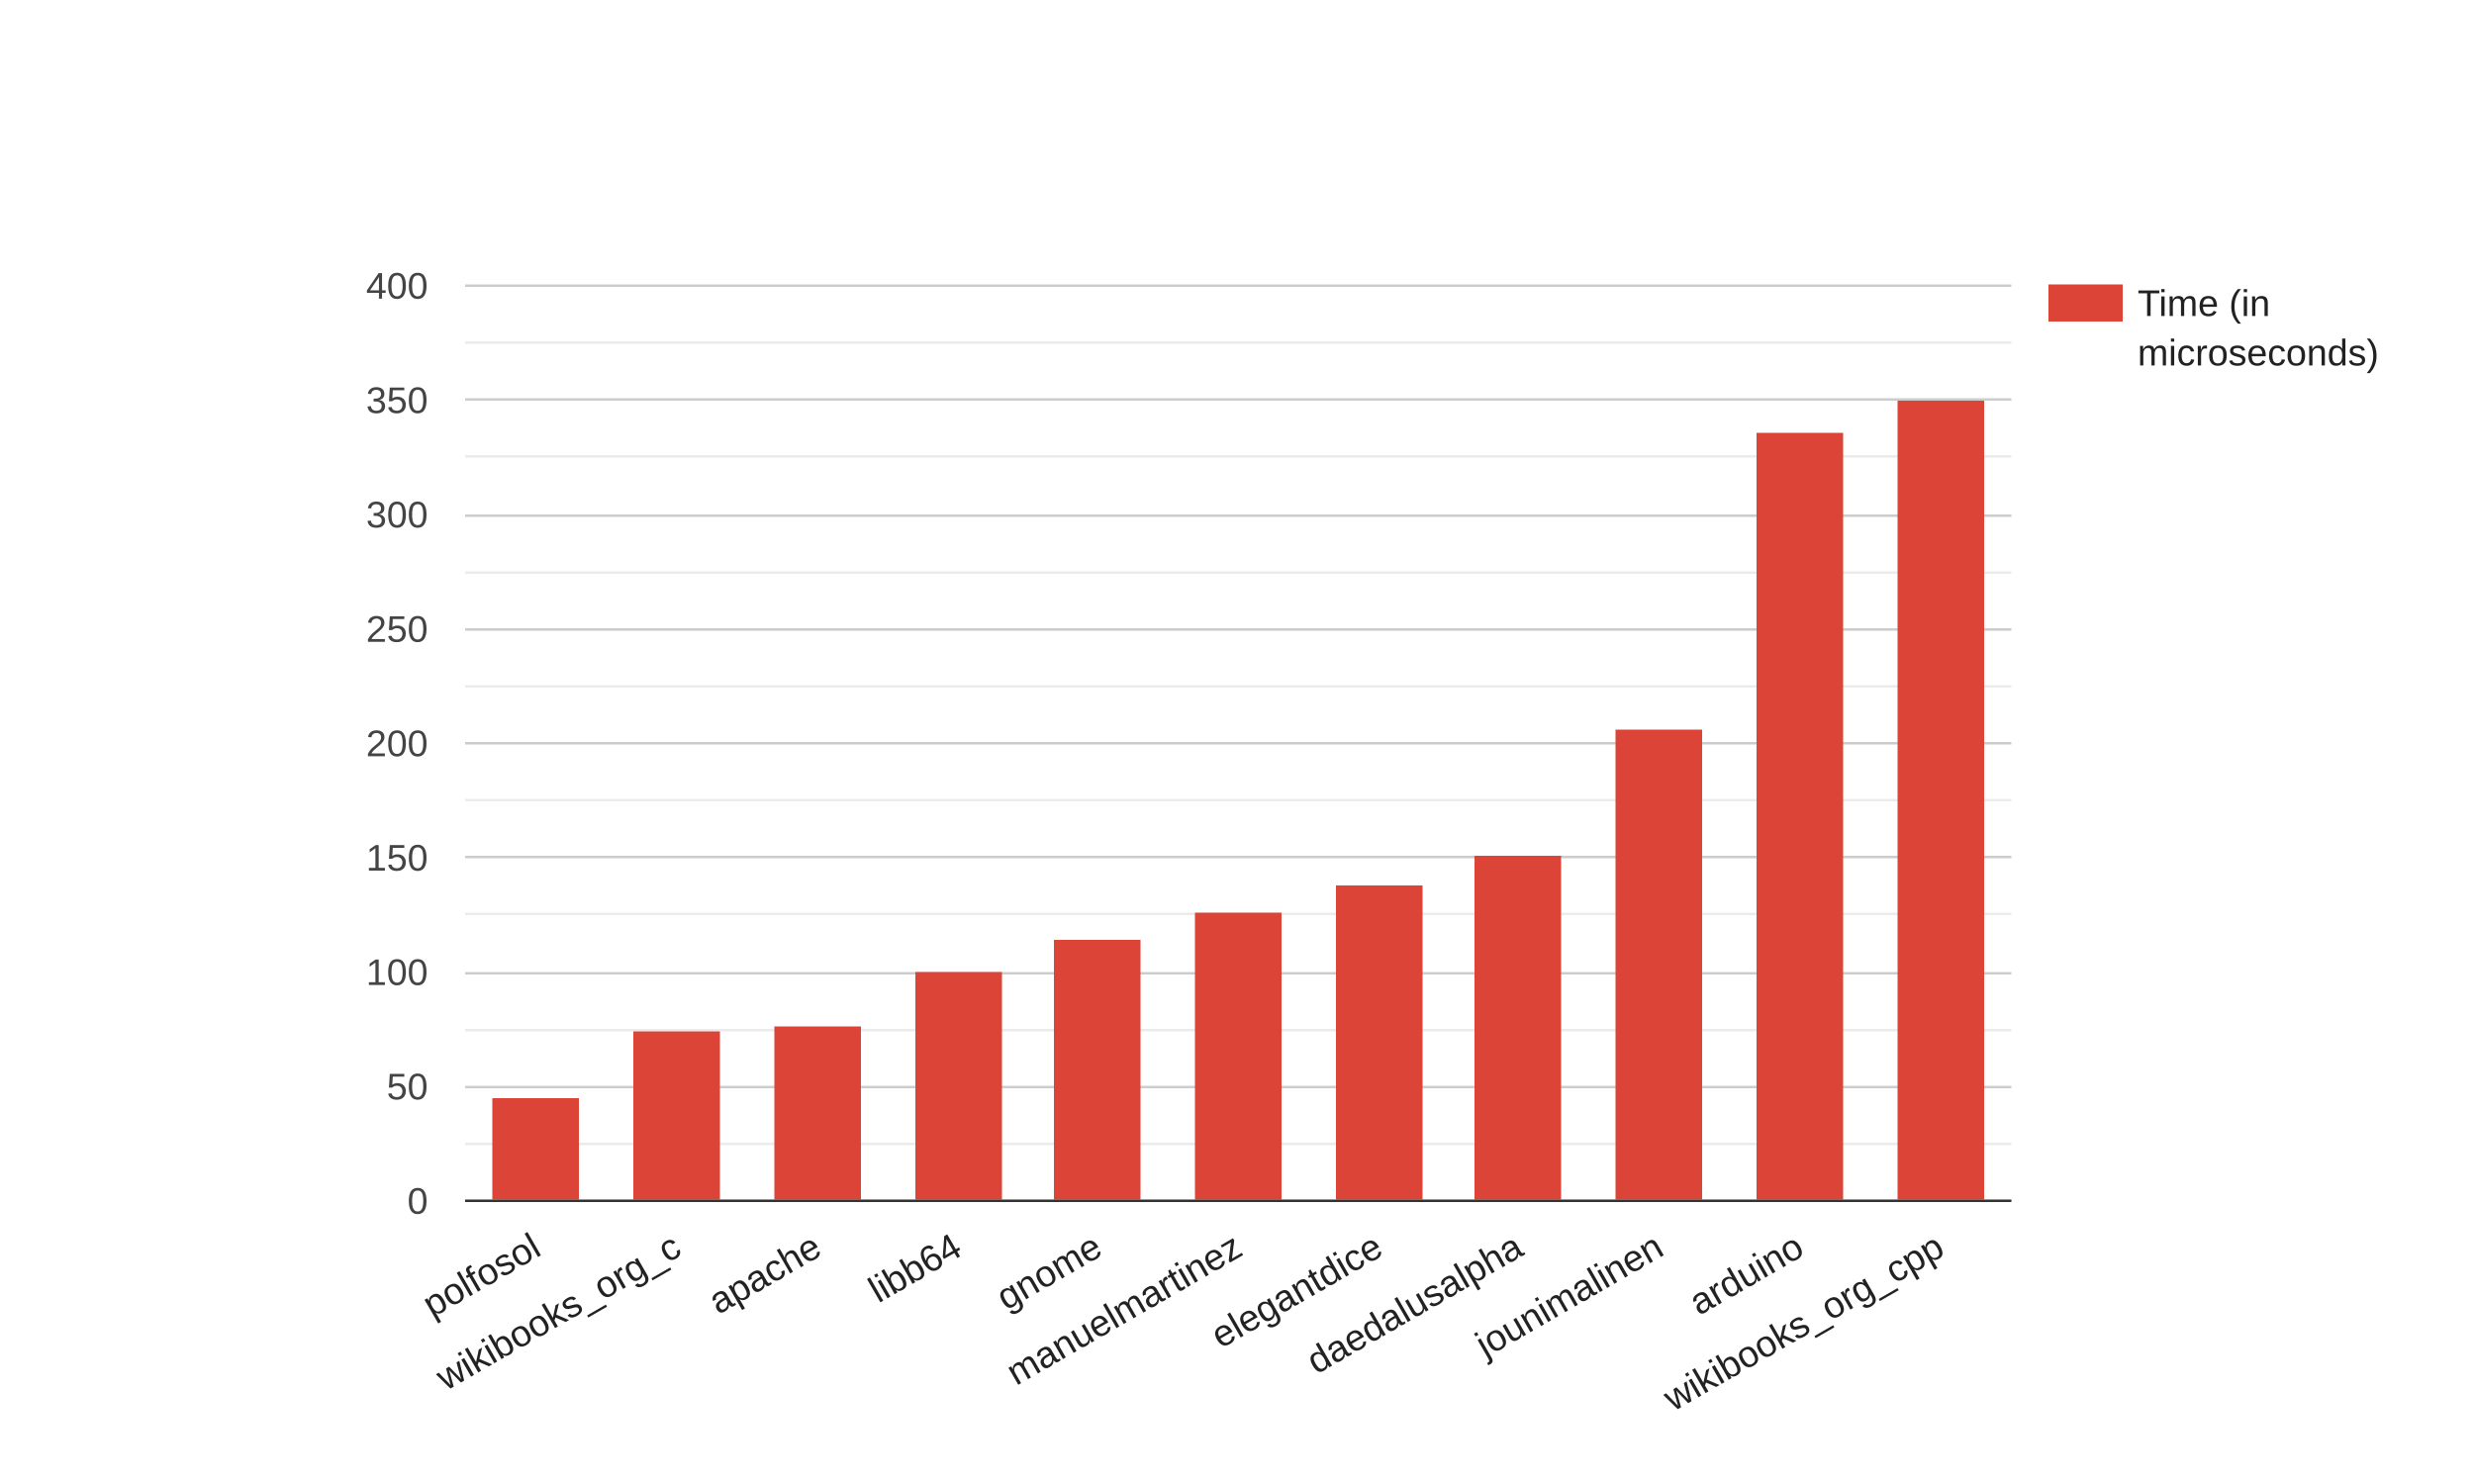
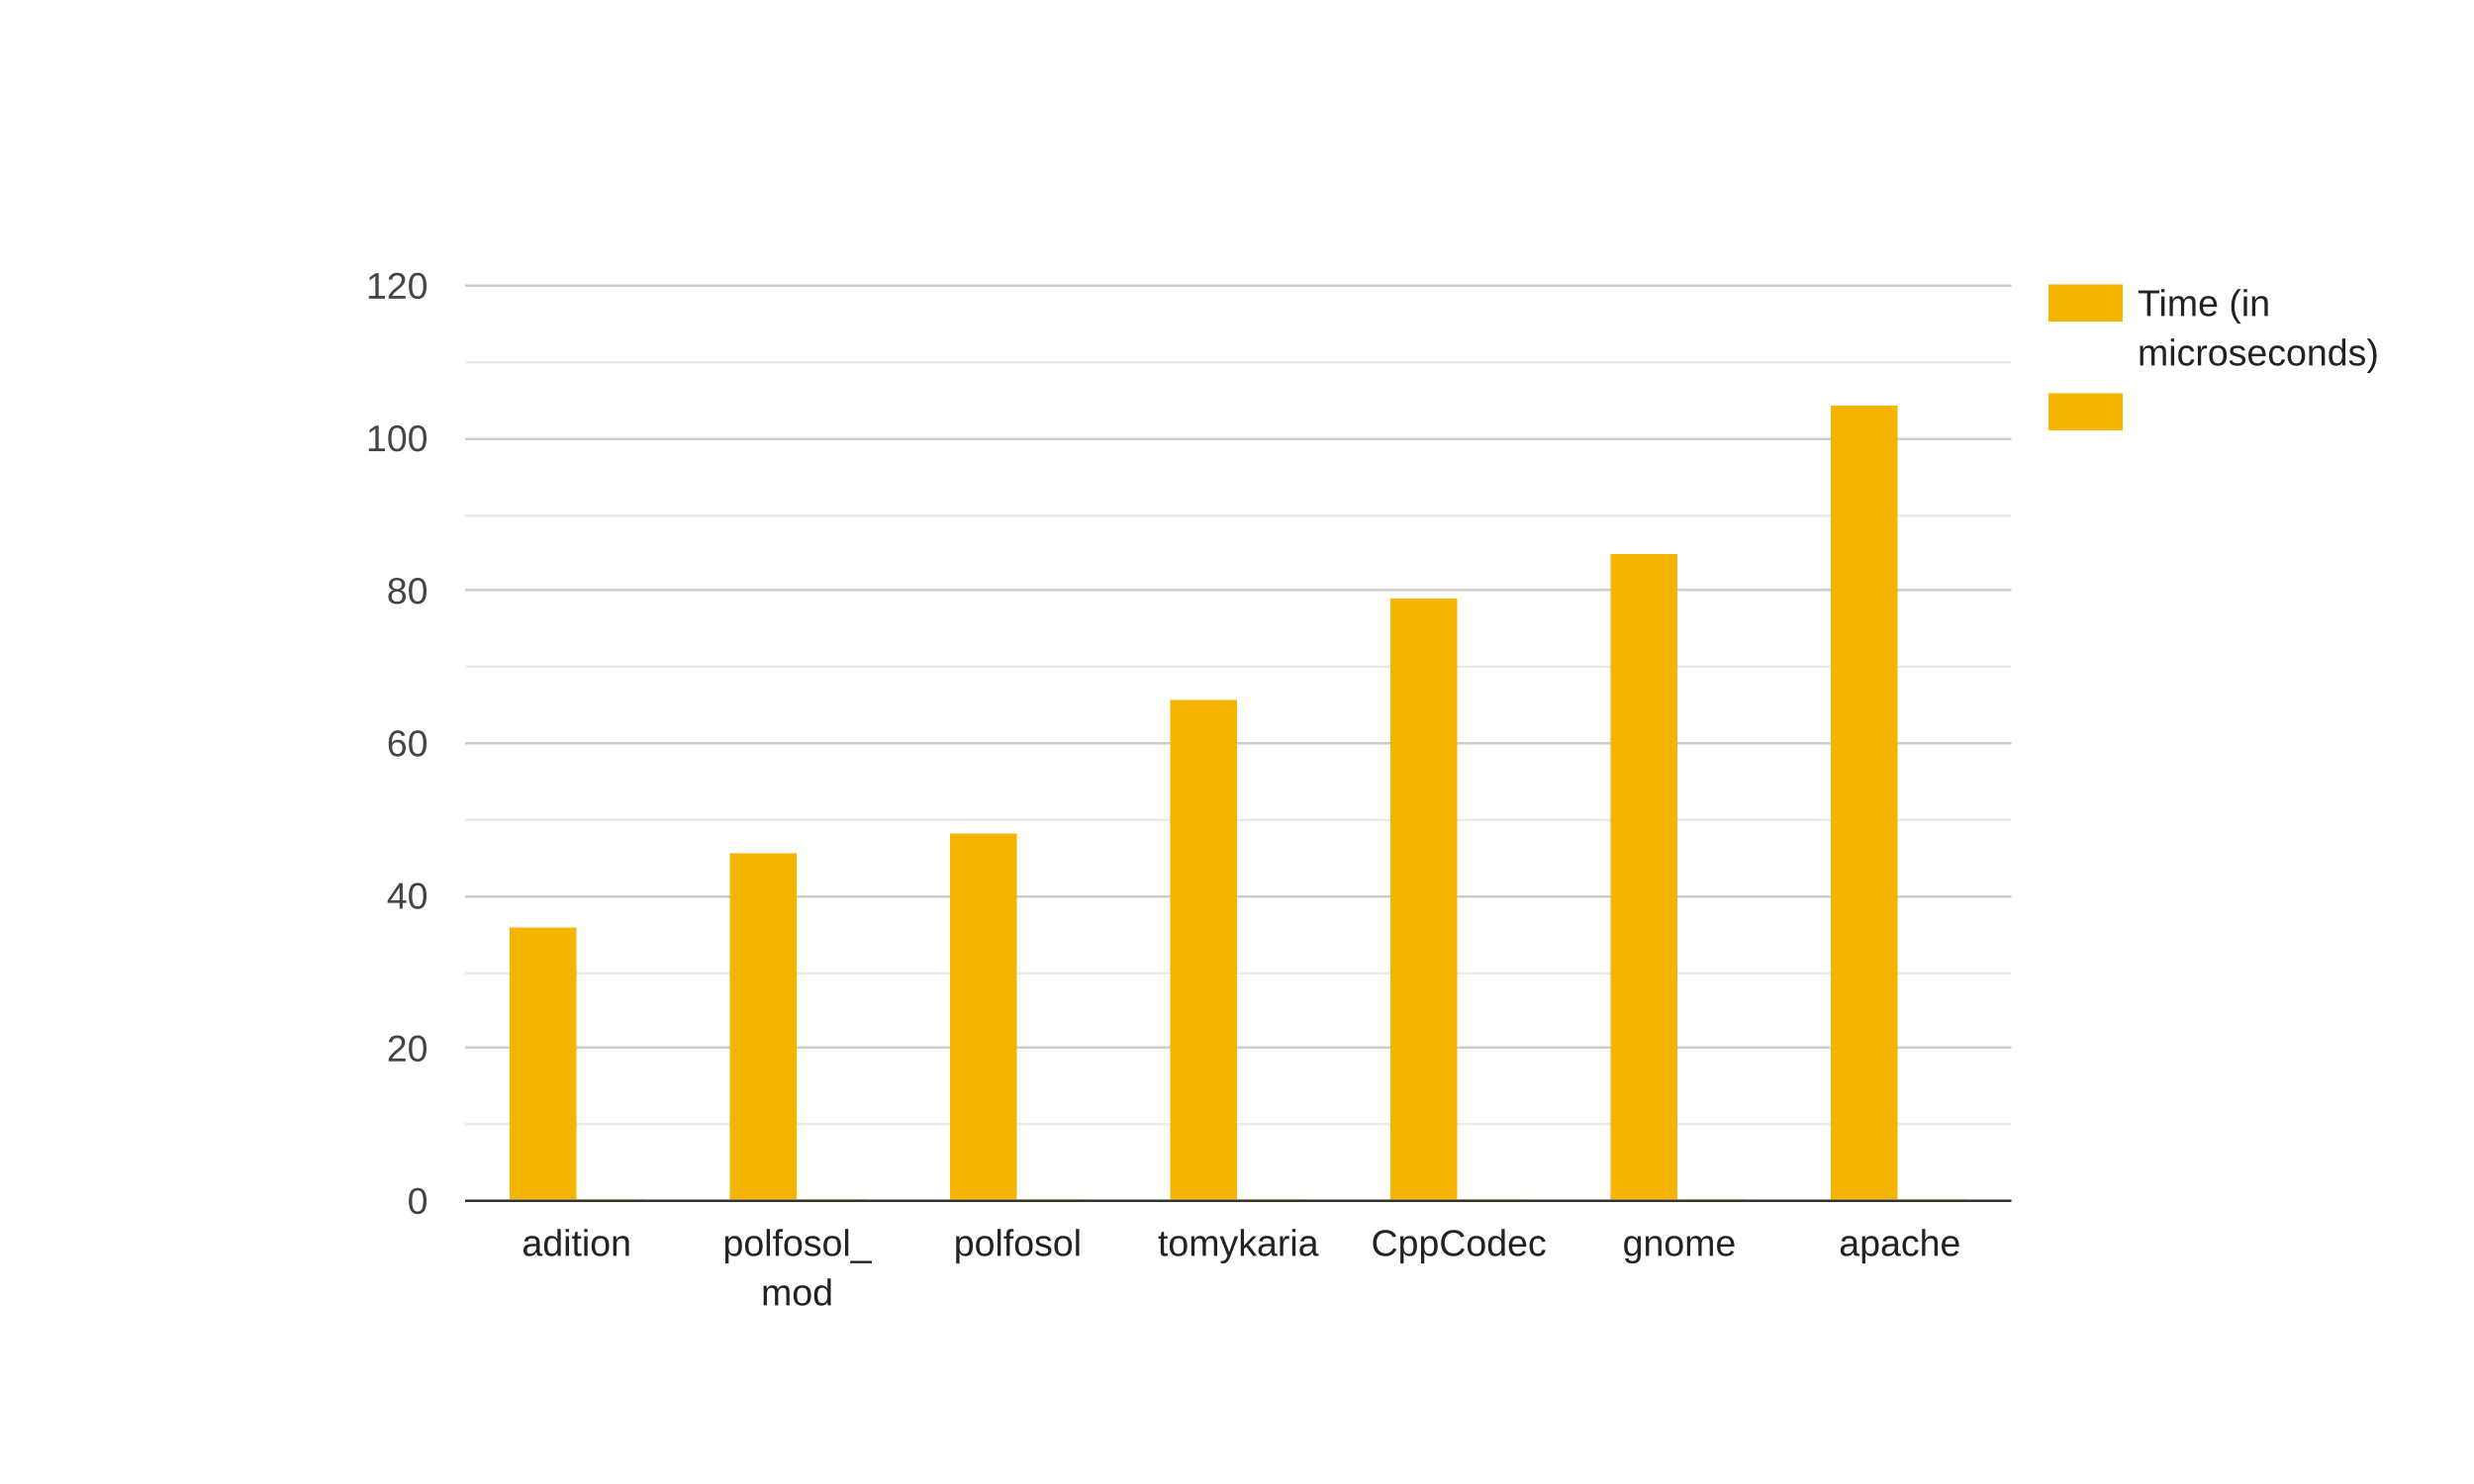
<svg xmlns="http://www.w3.org/2000/svg" version="1" width="1000" height="600">
-   <defs id="_ABSTRACT_RENDERER_ID_70">
-     <clipPath id="_ABSTRACT_RENDERER_ID_71">
+   <defs id="_ABSTRACT_RENDERER_ID_78">
+     <clipPath id="_ABSTRACT_RENDERER_ID_79">
      <rect x="188" y="115" width="625" height="371" />
    </clipPath>
-     <filter id="_ABSTRACT_RENDERER_ID_72">
+     <filter id="_ABSTRACT_RENDERER_ID_80">
      <feGaussianBlur in="SourceAlpha" stdDeviation="2" />
      <feOffset dx="1" dy="1" />
      <feComponentTransfer>
        <feFuncA type="linear" slope="0.1" />
      </feComponentTransfer>
      <feMerge>
        <feMergeNode />
        <feMergeNode in="SourceGraphic" />
      </feMerge>
    </filter>
  </defs>
  <rect x="0" y="0" width="1000" height="600" stroke="none" stroke-width="0" fill="#ffffff" />
  <g>
-     <rect x="828" y="115" width="157" height="35" stroke="none" stroke-width="0" fill-opacity="0" fill="#ffffff" />
+     <rect x="828" y="115" width="157" height="59" stroke="none" stroke-width="0" fill-opacity="0" fill="#ffffff" />
    <g>
      <rect x="828" y="115" width="157" height="35" stroke="none" stroke-width="0" fill-opacity="0" fill="#ffffff" />
      <g>
        <text text-anchor="start" x="864" y="127.75" font-family="Arial" font-size="15" stroke="none" stroke-width="0" fill="#222222">Time (in</text>
        <text text-anchor="start" x="864" y="147.75" font-family="Arial" font-size="15" stroke="none" stroke-width="0" fill="#222222">microseconds)</text>
      </g>
-       <rect x="828" y="115" width="30" height="15" stroke="none" stroke-width="0" fill="#db4437" />
+       <rect x="828" y="115" width="30" height="15" stroke="none" stroke-width="0" fill="#f4b400" />
+     </g>
+     <g>
+       <rect x="828" y="159" width="30" height="15" stroke="none" stroke-width="0" fill-opacity="0" fill="#ffffff" />
+       <rect x="828" y="159" width="30" height="15" stroke="none" stroke-width="0" fill="#f4b400" />
    </g>
  </g>
  <g>
    <rect x="188" y="115" width="625" height="371" stroke="none" stroke-width="0" fill-opacity="0" fill="#ffffff" />
-     <g clip-path="url(#_ABSTRACT_RENDERER_ID_71)">
+     <g clip-path="url(#_ABSTRACT_RENDERER_ID_79)">
      <g>
        <rect x="188" y="485" width="625" height="1" stroke="none" stroke-width="0" fill="#cccccc" />
-         <rect x="188" y="439" width="625" height="1" stroke="none" stroke-width="0" fill="#cccccc" />
-         <rect x="188" y="393" width="625" height="1" stroke="none" stroke-width="0" fill="#cccccc" />
-         <rect x="188" y="346" width="625" height="1" stroke="none" stroke-width="0" fill="#cccccc" />
+         <rect x="188" y="423" width="625" height="1" stroke="none" stroke-width="0" fill="#cccccc" />
+         <rect x="188" y="362" width="625" height="1" stroke="none" stroke-width="0" fill="#cccccc" />
        <rect x="188" y="300" width="625" height="1" stroke="none" stroke-width="0" fill="#cccccc" />
-         <rect x="188" y="254" width="625" height="1" stroke="none" stroke-width="0" fill="#cccccc" />
-         <rect x="188" y="208" width="625" height="1" stroke="none" stroke-width="0" fill="#cccccc" />
-         <rect x="188" y="161" width="625" height="1" stroke="none" stroke-width="0" fill="#cccccc" />
+         <rect x="188" y="238" width="625" height="1" stroke="none" stroke-width="0" fill="#cccccc" />
+         <rect x="188" y="177" width="625" height="1" stroke="none" stroke-width="0" fill="#cccccc" />
        <rect x="188" y="115" width="625" height="1" stroke="none" stroke-width="0" fill="#cccccc" />
-         <rect x="188" y="462" width="625" height="1" stroke="none" stroke-width="0" fill="#ebebeb" />
-         <rect x="188" y="416" width="625" height="1" stroke="none" stroke-width="0" fill="#ebebeb" />
-         <rect x="188" y="369" width="625" height="1" stroke="none" stroke-width="0" fill="#ebebeb" />
-         <rect x="188" y="323" width="625" height="1" stroke="none" stroke-width="0" fill="#ebebeb" />
-         <rect x="188" y="277" width="625" height="1" stroke="none" stroke-width="0" fill="#ebebeb" />
-         <rect x="188" y="231" width="625" height="1" stroke="none" stroke-width="0" fill="#ebebeb" />
-         <rect x="188" y="184" width="625" height="1" stroke="none" stroke-width="0" fill="#ebebeb" />
-         <rect x="188" y="138" width="625" height="1" stroke="none" stroke-width="0" fill="#ebebeb" />
+         <rect x="188" y="454" width="625" height="1" stroke="none" stroke-width="0" fill="#ebebeb" />
+         <rect x="188" y="393" width="625" height="1" stroke="none" stroke-width="0" fill="#ebebeb" />
+         <rect x="188" y="331" width="625" height="1" stroke="none" stroke-width="0" fill="#ebebeb" />
+         <rect x="188" y="269" width="625" height="1" stroke="none" stroke-width="0" fill="#ebebeb" />
+         <rect x="188" y="208" width="625" height="1" stroke="none" stroke-width="0" fill="#ebebeb" />
+         <rect x="188" y="146" width="625" height="1" stroke="none" stroke-width="0" fill="#ebebeb" />
      </g>
      <g>
-         <rect x="199" y="444" width="35" height="41" stroke="none" stroke-width="0" fill="#db4437" />
-         <rect x="256" y="417" width="35" height="68" stroke="none" stroke-width="0" fill="#db4437" />
-         <rect x="313" y="415" width="35" height="70" stroke="none" stroke-width="0" fill="#db4437" />
-         <rect x="370" y="393" width="35" height="92" stroke="none" stroke-width="0" fill="#db4437" />
-         <rect x="426" y="380" width="35" height="105" stroke="none" stroke-width="0" fill="#db4437" />
-         <rect x="483" y="369" width="35" height="116" stroke="none" stroke-width="0" fill="#db4437" />
-         <rect x="540" y="358" width="35" height="127" stroke="none" stroke-width="0" fill="#db4437" />
-         <rect x="596" y="346" width="35" height="139" stroke="none" stroke-width="0" fill="#db4437" />
-         <rect x="653" y="295" width="35" height="190" stroke="none" stroke-width="0" fill="#db4437" />
-         <rect x="710" y="175" width="35" height="310" stroke="none" stroke-width="0" fill="#db4437" />
-         <rect x="767" y="162" width="35" height="323" stroke="none" stroke-width="0" fill="#db4437" />
+         <rect x="206" y="375" width="27" height="110" stroke="none" stroke-width="0" fill="#f4b400" />
+         <rect x="295" y="345" width="27" height="140" stroke="none" stroke-width="0" fill="#f4b400" />
+         <rect x="384" y="337" width="27" height="148" stroke="none" stroke-width="0" fill="#f4b400" />
+         <rect x="473" y="283" width="27" height="202" stroke="none" stroke-width="0" fill="#f4b400" />
+         <rect x="562" y="242" width="27" height="243" stroke="none" stroke-width="0" fill="#f4b400" />
+         <rect x="651" y="224" width="27" height="261" stroke="none" stroke-width="0" fill="#f4b400" />
+         <rect x="740" y="164" width="27" height="321" stroke="none" stroke-width="0" fill="#f4b400" />
+         <rect x="234" y="485" width="27" height="0.5" stroke="none" stroke-width="0" fill="#f4b400" />
+         <rect x="323" y="485" width="27" height="0.5" stroke="none" stroke-width="0" fill="#f4b400" />
+         <rect x="412" y="485" width="27" height="0.5" stroke="none" stroke-width="0" fill="#f4b400" />
+         <rect x="501" y="485" width="27" height="0.5" stroke="none" stroke-width="0" fill="#f4b400" />
+         <rect x="590" y="485" width="27" height="0.5" stroke="none" stroke-width="0" fill="#f4b400" />
+         <rect x="679" y="485" width="27" height="0.5" stroke="none" stroke-width="0" fill="#f4b400" />
+         <rect x="768" y="485" width="27" height="0.5" stroke="none" stroke-width="0" fill="#f4b400" />
      </g>
      <g>
        <rect x="188" y="485" width="625" height="1" stroke="none" stroke-width="0" fill="#333333" />
      </g>
    </g>
    <g />
    <g>
      <g>
-         <text text-anchor="end" x="219.489" y="507.047" font-family="Arial" font-size="15" transform="rotate(-30 219.4886 507.0466)" stroke="none" stroke-width="0" fill="#222222">polfosol</text>
+         <text text-anchor="middle" x="233.071" y="507.75" font-family="Arial" font-size="15" stroke="none" stroke-width="0" fill="#222222">adition</text>
      </g>
      <g>
-         <text text-anchor="end" x="276.216" y="507.047" font-family="Arial" font-size="15" transform="rotate(-30 276.2159 507.0466)" stroke="none" stroke-width="0" fill="#222222">wikibooks_org_c</text>
+         <text text-anchor="middle" x="322.214" y="507.75" font-family="Arial" font-size="15" stroke="none" stroke-width="0" fill="#222222">polfosol_</text>
+         <text text-anchor="middle" x="322.214" y="527.75" font-family="Arial" font-size="15" stroke="none" stroke-width="0" fill="#222222">mod</text>
      </g>
      <g>
-         <text text-anchor="end" x="332.943" y="507.047" font-family="Arial" font-size="15" transform="rotate(-30 332.9432 507.0466)" stroke="none" stroke-width="0" fill="#222222">apache</text>
+         <text text-anchor="middle" x="411.357" y="507.75" font-family="Arial" font-size="15" stroke="none" stroke-width="0" fill="#222222">polfosol</text>
      </g>
      <g>
-         <text text-anchor="end" x="389.67" y="507.047" font-family="Arial" font-size="15" transform="rotate(-30 389.6705 507.0466)" stroke="none" stroke-width="0" fill="#222222">libb64</text>
+         <text text-anchor="middle" x="500.5" y="507.75" font-family="Arial" font-size="15" stroke="none" stroke-width="0" fill="#222222">tomykaria</text>
      </g>
      <g>
-         <text text-anchor="end" x="446.398" y="507.047" font-family="Arial" font-size="15" transform="rotate(-30 446.3977 507.0466)" stroke="none" stroke-width="0" fill="#222222">gnome</text>
+         <text text-anchor="middle" x="589.643" y="507.75" font-family="Arial" font-size="15" stroke="none" stroke-width="0" fill="#222222">CppCodec</text>
      </g>
      <g>
-         <text text-anchor="end" x="503.125" y="507.047" font-family="Arial" font-size="15" transform="rotate(-30 503.125 507.0466)" stroke="none" stroke-width="0" fill="#222222">manuelmartinez</text>
+         <text text-anchor="middle" x="678.786" y="507.75" font-family="Arial" font-size="15" stroke="none" stroke-width="0" fill="#222222">gnome</text>
      </g>
      <g>
-         <text text-anchor="end" x="559.852" y="507.047" font-family="Arial" font-size="15" transform="rotate(-30 559.8523 507.0466)" stroke="none" stroke-width="0" fill="#222222">elegantdice</text>
-       </g>
-       <g>
-         <text text-anchor="end" x="616.58" y="507.047" font-family="Arial" font-size="15" transform="rotate(-30 616.5795 507.0466)" stroke="none" stroke-width="0" fill="#222222">daedalusalpha</text>
-       </g>
-       <g>
-         <text text-anchor="end" x="673.307" y="507.047" font-family="Arial" font-size="15" transform="rotate(-30 673.3068 507.0466)" stroke="none" stroke-width="0" fill="#222222">jounimalinen</text>
-       </g>
-       <g>
-         <text text-anchor="end" x="730.034" y="507.047" font-family="Arial" font-size="15" transform="rotate(-30 730.0341 507.0466)" stroke="none" stroke-width="0" fill="#222222">arduino</text>
-       </g>
-       <g>
-         <text text-anchor="end" x="786.761" y="507.047" font-family="Arial" font-size="15" transform="rotate(-30 786.7614 507.0466)" stroke="none" stroke-width="0" fill="#222222">wikibooks_org_cpp</text>
+         <text text-anchor="middle" x="767.929" y="507.75" font-family="Arial" font-size="15" stroke="none" stroke-width="0" fill="#222222">apache</text>
      </g>
      <g>
        <text text-anchor="end" x="173" y="490.75" font-family="Arial" font-size="15" stroke="none" stroke-width="0" fill="#444444">0</text>
      </g>
      <g>
-         <text text-anchor="end" x="173" y="444.5" font-family="Arial" font-size="15" stroke="none" stroke-width="0" fill="#444444">50</text>
+         <text text-anchor="end" x="173" y="429.083" font-family="Arial" font-size="15" stroke="none" stroke-width="0" fill="#444444">20</text>
      </g>
      <g>
-         <text text-anchor="end" x="173" y="398.25" font-family="Arial" font-size="15" stroke="none" stroke-width="0" fill="#444444">100</text>
+         <text text-anchor="end" x="173" y="367.417" font-family="Arial" font-size="15" stroke="none" stroke-width="0" fill="#444444">40</text>
      </g>
      <g>
-         <text text-anchor="end" x="173" y="352" font-family="Arial" font-size="15" stroke="none" stroke-width="0" fill="#444444">150</text>
+         <text text-anchor="end" x="173" y="305.75" font-family="Arial" font-size="15" stroke="none" stroke-width="0" fill="#444444">60</text>
      </g>
      <g>
-         <text text-anchor="end" x="173" y="305.75" font-family="Arial" font-size="15" stroke="none" stroke-width="0" fill="#444444">200</text>
+         <text text-anchor="end" x="173" y="244.083" font-family="Arial" font-size="15" stroke="none" stroke-width="0" fill="#444444">80</text>
      </g>
      <g>
-         <text text-anchor="end" x="173" y="259.5" font-family="Arial" font-size="15" stroke="none" stroke-width="0" fill="#444444">250</text>
+         <text text-anchor="end" x="173" y="182.417" font-family="Arial" font-size="15" stroke="none" stroke-width="0" fill="#444444">100</text>
      </g>
      <g>
-         <text text-anchor="end" x="173" y="213.25" font-family="Arial" font-size="15" stroke="none" stroke-width="0" fill="#444444">300</text>
-       </g>
-       <g>
-         <text text-anchor="end" x="173" y="167" font-family="Arial" font-size="15" stroke="none" stroke-width="0" fill="#444444">350</text>
-       </g>
-       <g>
-         <text text-anchor="end" x="173" y="120.75" font-family="Arial" font-size="15" stroke="none" stroke-width="0" fill="#444444">400</text>
+         <text text-anchor="end" x="173" y="120.75" font-family="Arial" font-size="15" stroke="none" stroke-width="0" fill="#444444">120</text>
      </g>
    </g>
  </g>
  <g />
</svg>
